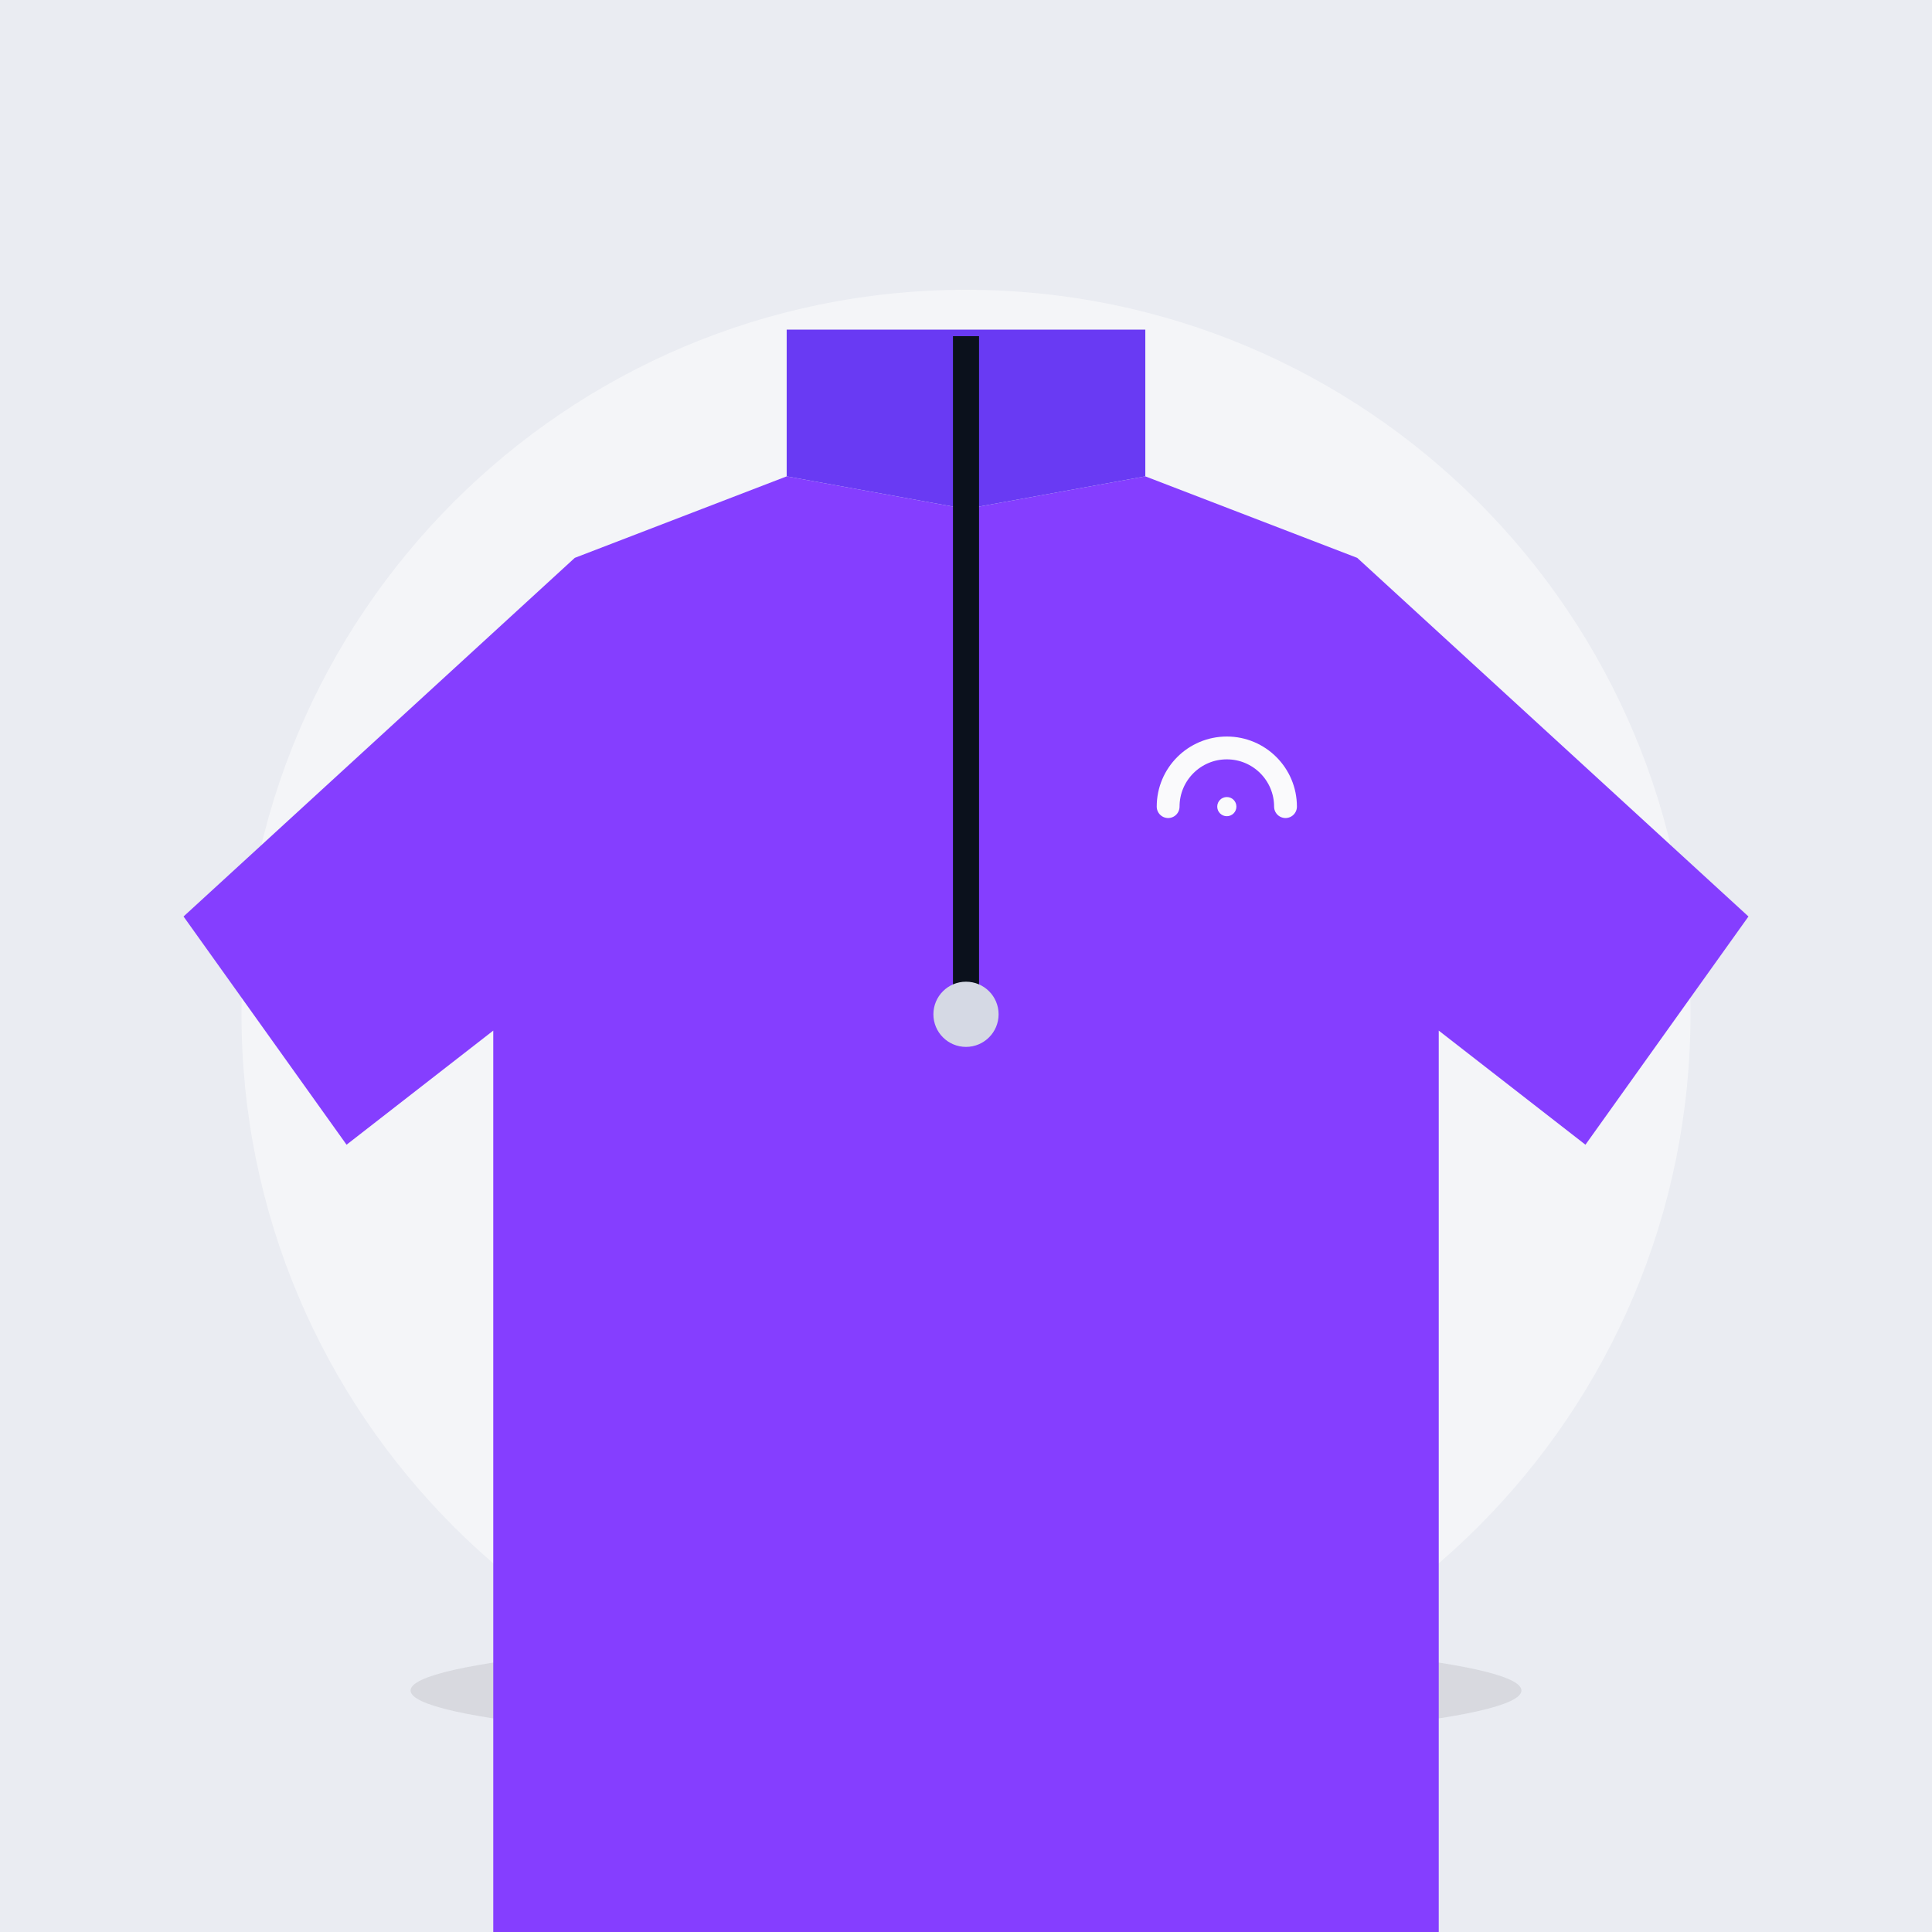
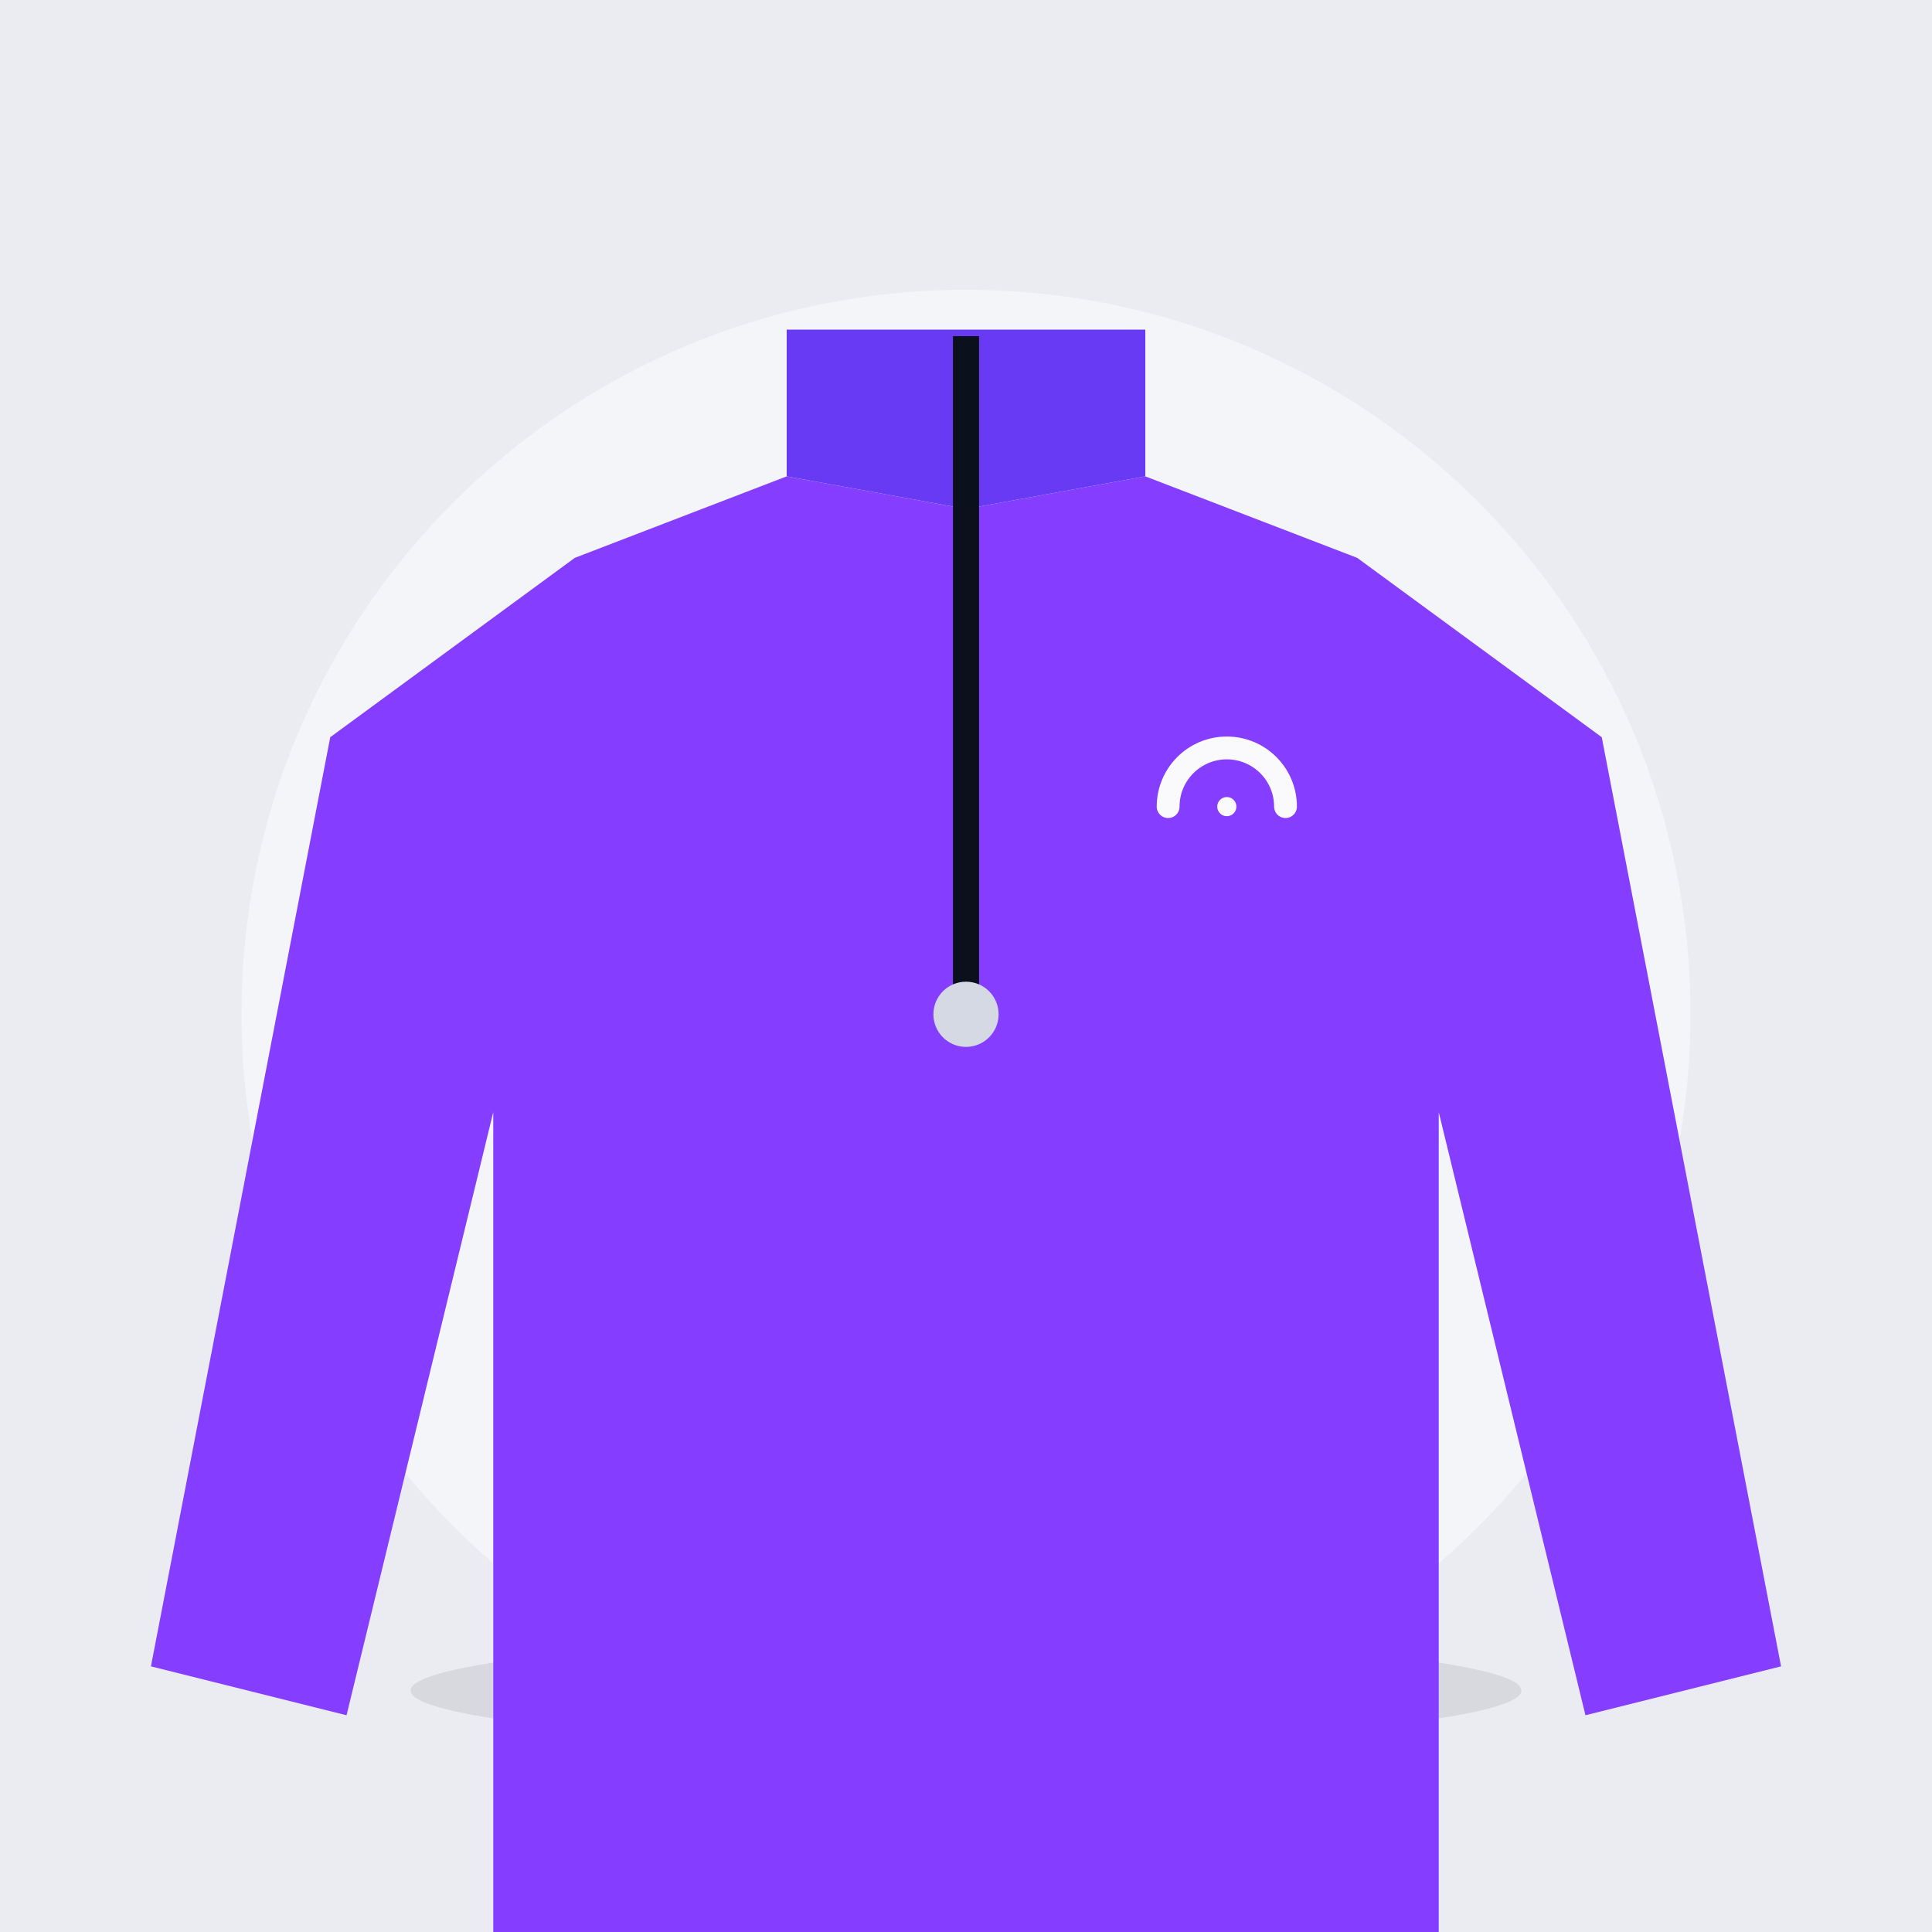
<svg xmlns="http://www.w3.org/2000/svg" viewBox="0 0 800 800" width="800" height="800">
  <defs>
    <linearGradient id="sig" x1="0" x2="1" y1="0" y2="0">
      <stop offset="0" stop-color="#34B3FF" />
      <stop offset="1" stop-color="#853EFF" />
    </linearGradient>
  </defs>
  <rect width="800" height="800" fill="#EAECF2" />
  <circle cx="400" cy="420" r="300" fill="#F4F5F8" />
  <ellipse cx="400" cy="700" rx="230" ry="22" fill="#000" opacity=".08" />
  <g transform="translate(400 420) scale(1.35) translate(-400 -330)">
-     <path d="M280 190 L345 165 L400 175 L455 165 L520 190 L640 300 L590 370 L545 335 L545 640 L255 640 L255 335 L210 370 L160 300 Z" fill="#853EFF" />
+     <path d="M280 190 L345 165 L400 175 L455 165 L520 190 L595 245 L650 530 L590 545 L545 360 L545 640 L255 640 L255 360 L210 545 L150 530 L205 245 Z" fill="#853EFF" />
    <path d="M345 165 L345 120 L455 120 L455 165 L400 175Z" fill="#693AF3" />
    <line x1="400" y1="122" x2="400" y2="330" stroke="#0B111C" stroke-width="8" />
    <circle cx="400" cy="330" r="10" fill="#D5D9E4" />
    <path d="M462,266.3 A18,18 0 0 1 498,266.3" fill="none" stroke="#FAFAFC" stroke-width="7" stroke-linecap="round" />
    <circle cx="480" cy="266.3" r="2.94" fill="#FAFAFC" />
    <rect x="255" y="618" width="290" height="22" fill="#33139F" />
  </g>
</svg>
